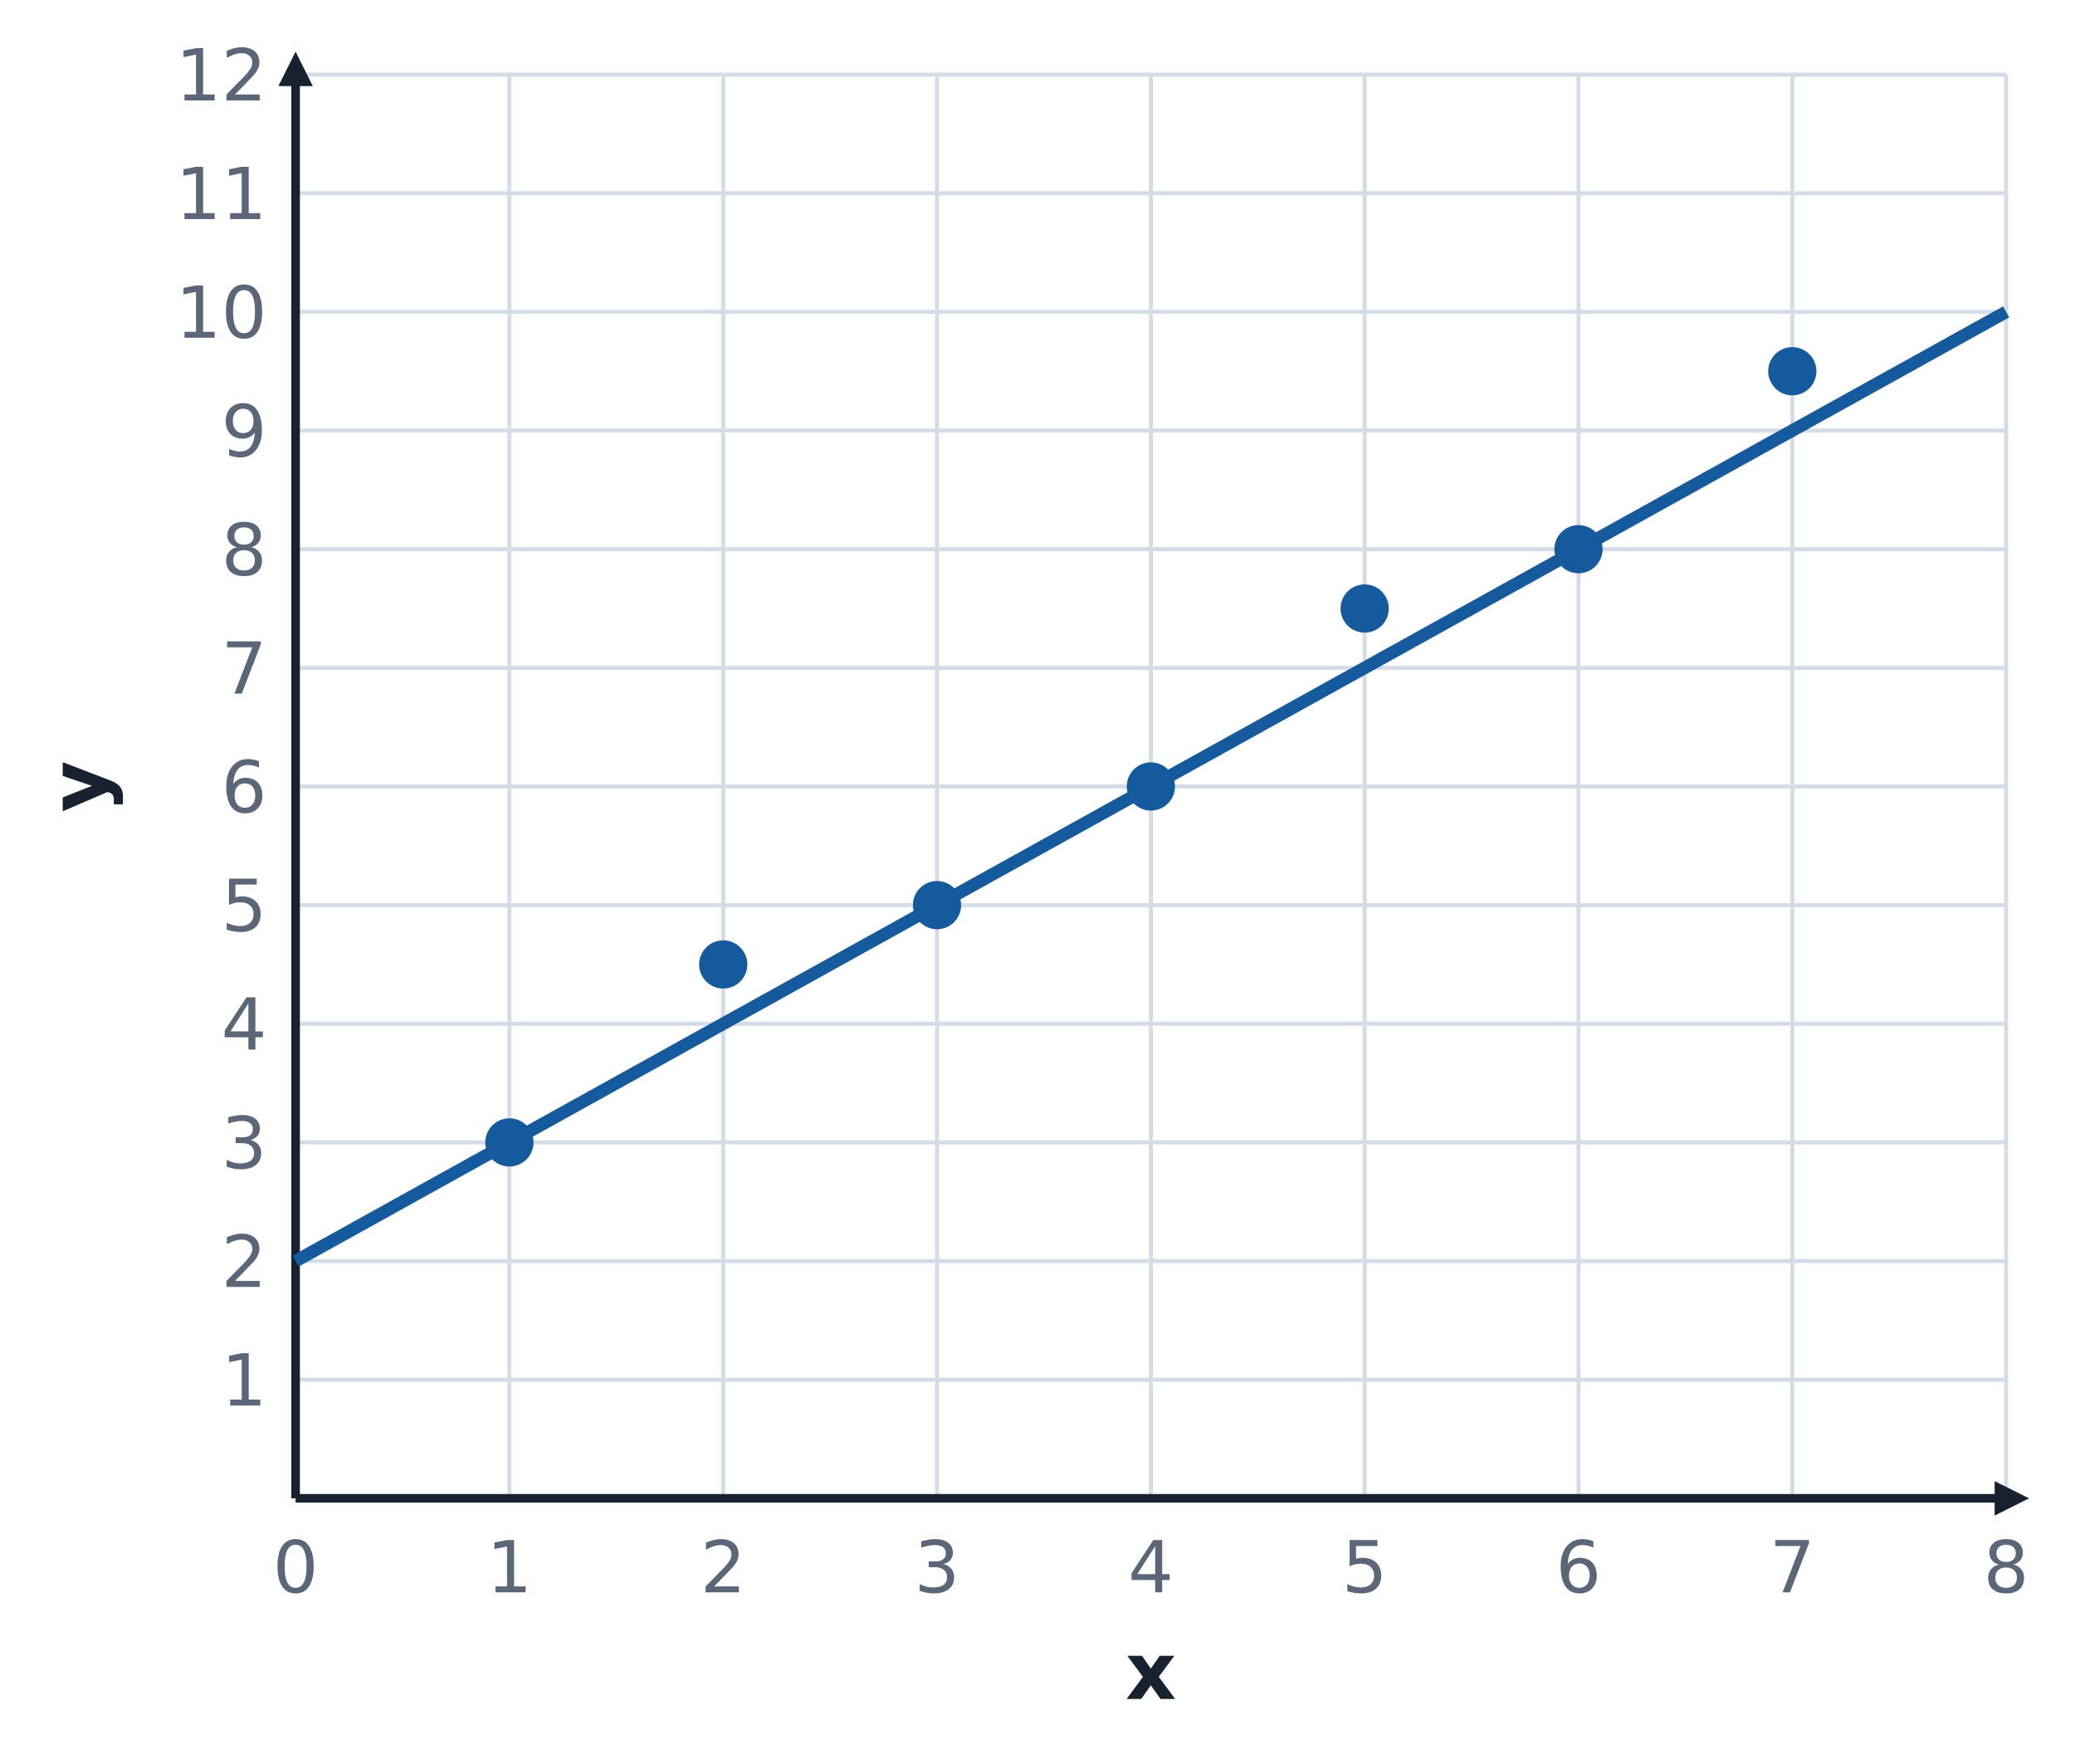
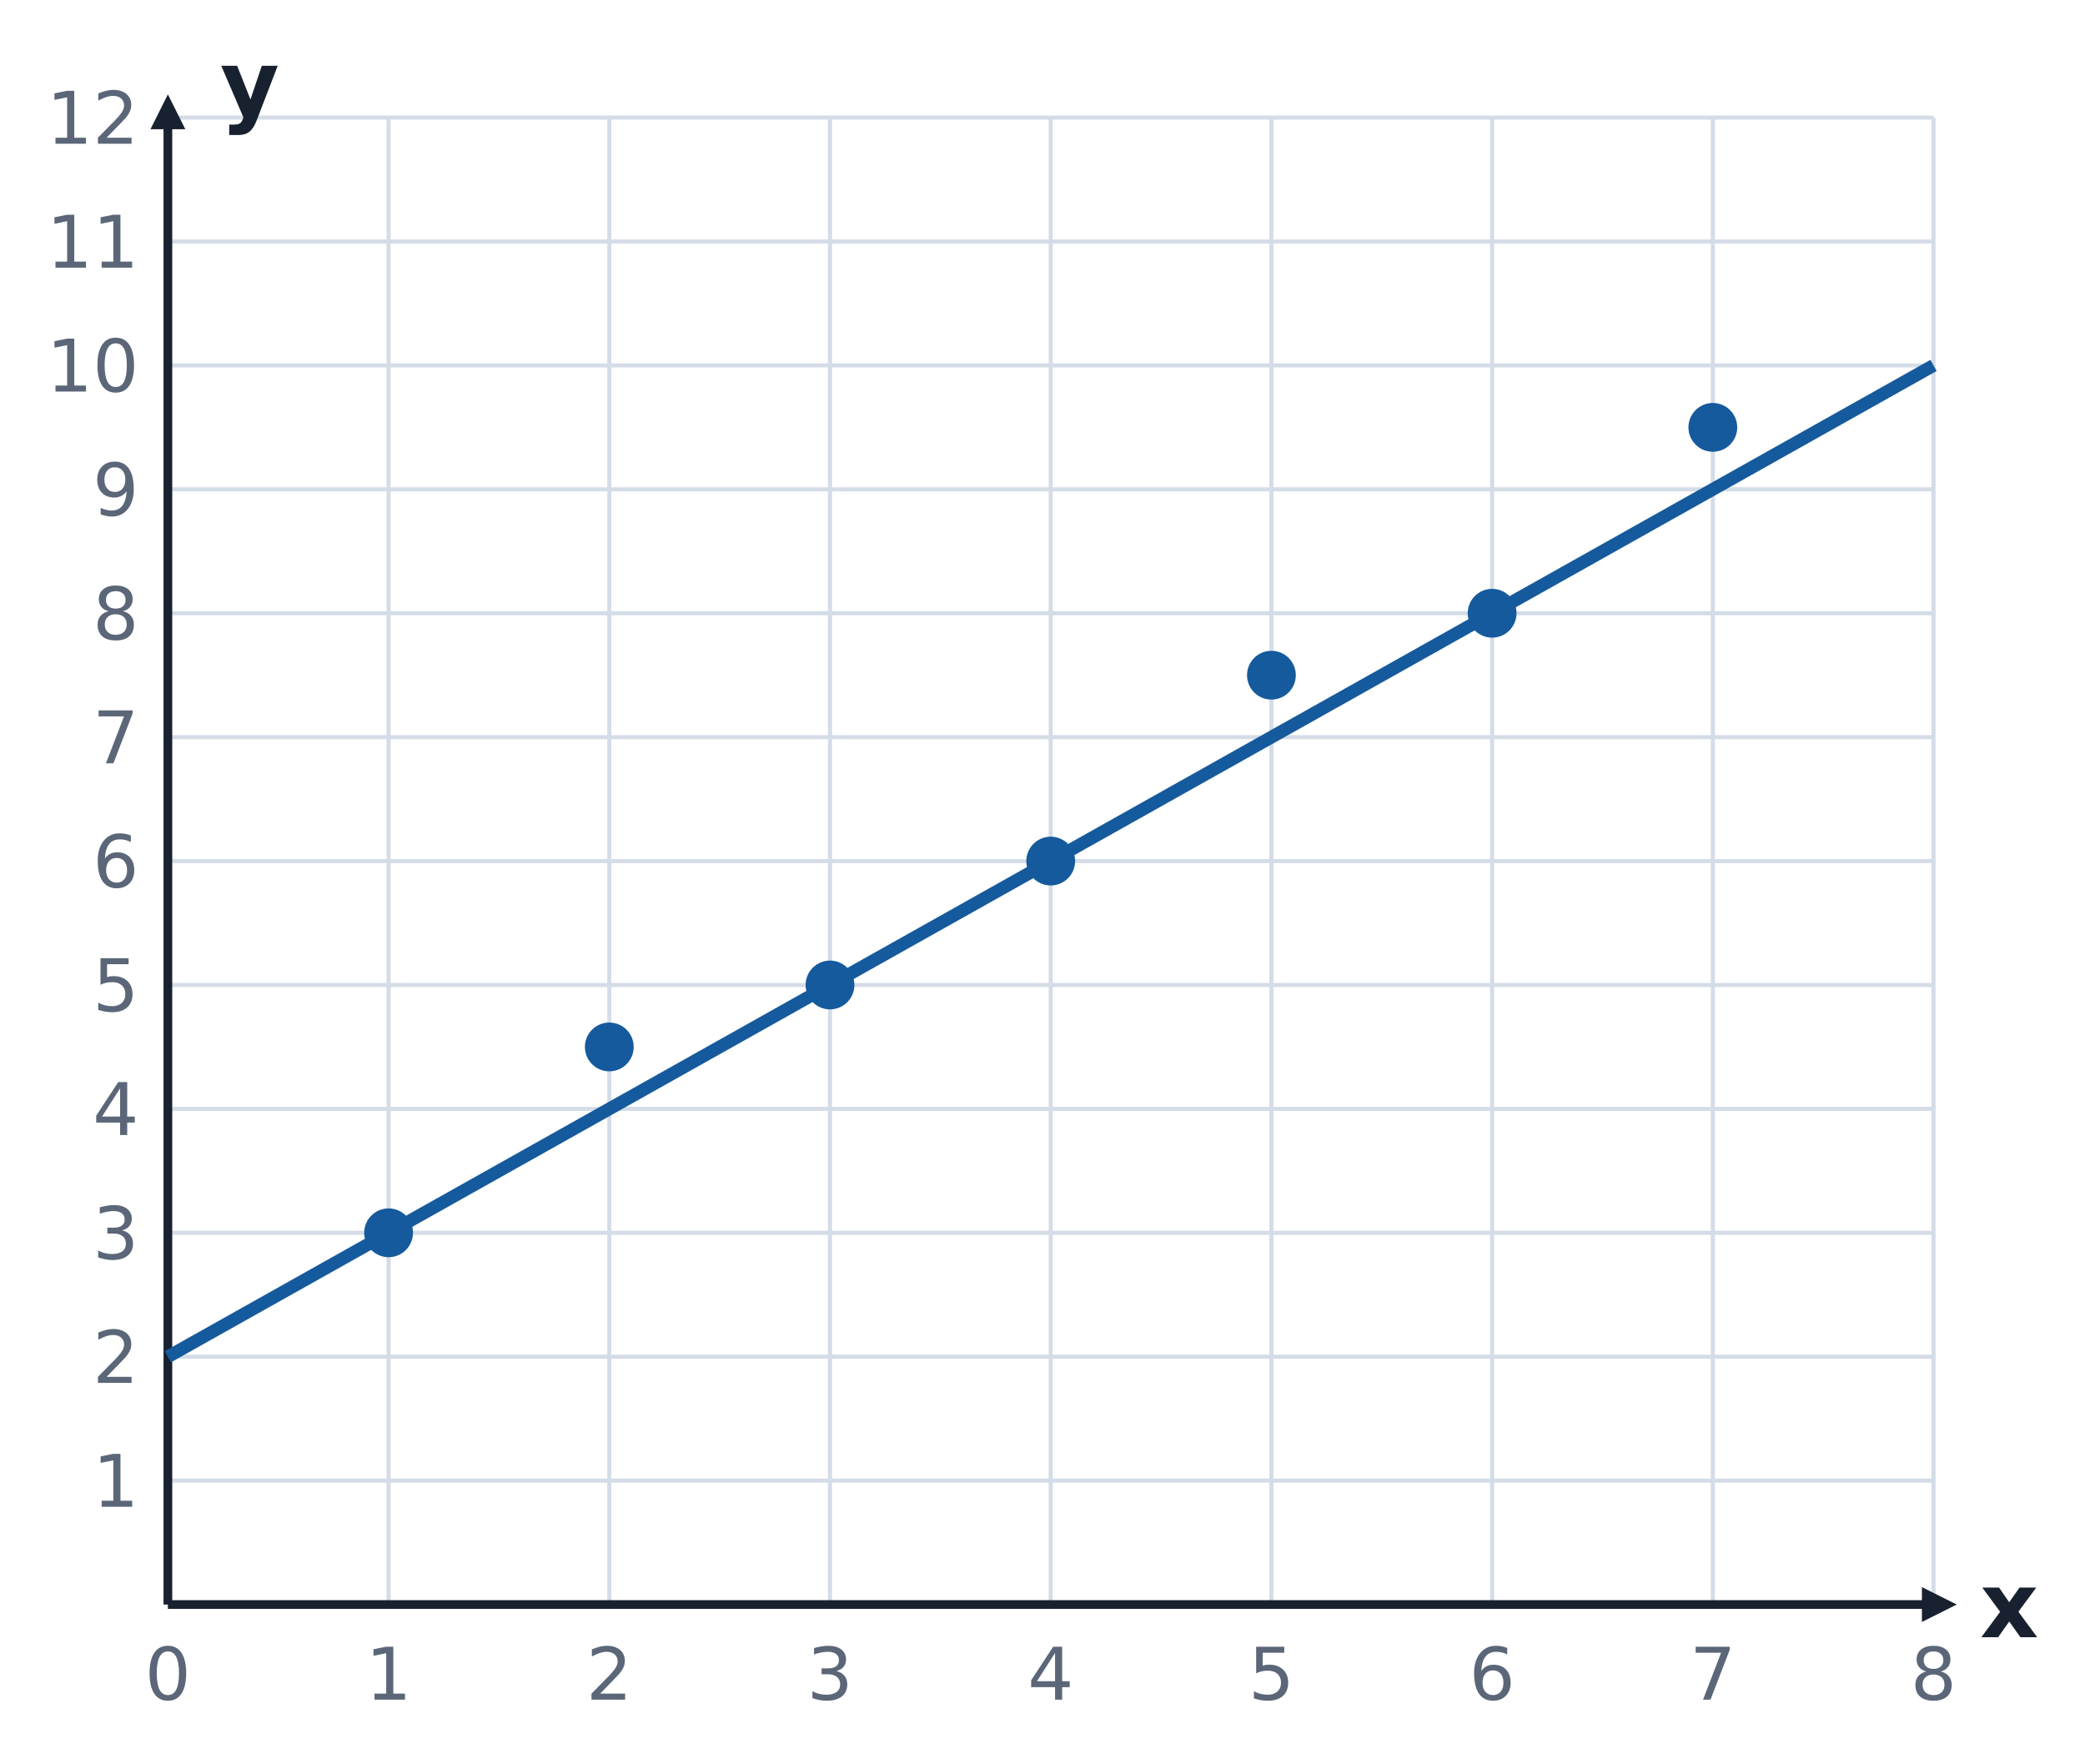
- <svg xmlns="http://www.w3.org/2000/svg" xmlns:xlink="http://www.w3.org/1999/xlink" version="1.1" width="361.497" height="307.25" viewBox="0 0 361.497 307.25">
+ <svg xmlns="http://www.w3.org/2000/svg" xmlns:xlink="http://www.w3.org/1999/xlink" version="1.1" width="358.984" height="303.624" viewBox="0 0 358.984 303.624">
  <defs>
    <clipPath id="clip_1">
-       <path transform="matrix(1,0,0,-1,-18.50322,322.9971)" d="M18.503 15.747H380V322.997H18.503Z" clip-rule="evenodd" />
+       <path transform="matrix(1,0,0,-1,-25.09424,322.2464)" d="M25.094 18.622H384.078V322.246H25.094Z" clip-rule="evenodd" />
    </clipPath>
    <path id="font_2_17" d="M.318 .664C.267 .664 .229 .639 .203 .589 .178 .539 .165 .464 .165 .364 .165 .264 .178 .188 .203 .138 .229 .088 .267 .063 .318 .063 .369 .063 .407 .088 .433 .138 .458 .188 .471 .264 .471 .364 .471 .464 .458 .539 .433 .589 .407 .639 .369 .664 .318 .664M.318 .742C.4 .742 .462 .71 .505 .645 .548 .581 .57 .487 .57 .364 .57 .241 .548 .147 .505 .082 .462 .018 .4-.015 .318-.015 .236-.015 .174 .018 .131 .082 .087 .147 .066 .241 .066 .364 .066 .487 .087 .581 .131 .645 .174 .71 .236 .742 .318 .742Z" />
    <path id="font_2_18" d="M.124 .083H.285V.64L.11 .604V.694L.284 .729H.383V.083H.544V0H.124V.083Z" />
    <path id="font_2_19" d="M.192 .083H.536V0H.073V.083C.111 .122 .162 .174 .226 .239 .291 .304 .332 .346 .348 .365 .38 .401 .402 .431 .414 .455 .427 .48 .433 .504 .433 .528 .433 .567 .42 .598 .392 .623 .365 .647 .33 .659 .286 .659 .255 .659 .223 .654 .188 .643 .154 .632 .117 .616 .078 .594V.693C.118 .709 .155 .722 .189 .73 .224 .738 .256 .742 .284 .742 .36 .742 .42 .723 .465 .686 .51 .648 .532 .597 .532 .534 .532 .504 .527 .476 .515 .449 .504 .422 .484 .39 .454 .354 .446 .345 .42 .317 .376 .272 .333 .227 .271 .164 .192 .083Z" />
    <path id="font_2_20" d="M.406 .394C.453 .383 .49 .362 .516 .33 .543 .298 .556 .259 .556 .212 .556 .14 .531 .084 .482 .045 .432 .005 .362-.015 .271-.015 .24-.015 .209-.012 .177-.006 .144 0 .111 .009 .076 .021V.117C.104 .101 .133 .089 .166 .081 .199 .072 .233 .068 .268 .068 .33 .068 .377 .081 .409 .105 .442 .13 .458 .165 .458 .212 .458 .255 .443 .289 .413 .313 .383 .337 .341 .35 .287 .35H.202V.431H.291C.34 .431 .377 .44 .402 .46 .428 .479 .441 .507 .441 .543 .441 .581 .428 .609 .401 .629 .375 .649 .337 .659 .287 .659 .26 .659 .231 .656 .2 .65 .169 .645 .135 .635 .098 .623V.711C.136 .721 .171 .729 .203 .734 .236 .74 .267 .742 .296 .742 .371 .742 .43 .725 .474 .691 .517 .657 .539 .611 .539 .553 .539 .513 .528 .479 .504 .451 .481 .424 .448 .404 .406 .394Z" />
    <path id="font_2_21" d="M.378 .643 .129 .254H.378V.643M.352 .729H.476V.254H.58V.172H.476V0H.378V.172H.049V.267L.352 .729Z" />
    <path id="font_2_22" d="M.108 .729H.495V.646H.198V.468C.213 .473 .227 .476 .241 .479 .256 .481 .27 .482 .284 .482 .366 .482 .43 .46 .478 .415 .525 .371 .549 .31 .549 .234 .549 .155 .524 .094 .476 .051 .427 .007 .358-.015 .269-.015 .238-.015 .207-.012 .176-.007 .144-.002 .111 .006 .077 .017V.116C.106 .1 .137 .088 .168 .08 .199 .072 .232 .068 .267 .068 .323 .068 .368 .083 .401 .113 .434 .143 .45 .183 .45 .234 .45 .285 .434 .325 .401 .355 .368 .385 .323 .399 .267 .399 .241 .399 .214 .396 .188 .391 .162 .385 .135 .376 .108 .363V.729Z" />
    <path id="font_2_23" d="M.33 .403C.286 .403 .251 .388 .225 .358 .199 .328 .186 .286 .186 .233 .186 .181 .199 .14 .225 .109 .251 .079 .286 .063 .33 .063 .374 .063 .409 .079 .435 .109 .461 .14 .474 .181 .474 .233 .474 .286 .461 .328 .435 .358 .409 .388 .374 .403 .33 .403M.526 .713V.623C.501 .635 .476 .644 .451 .65 .426 .656 .401 .659 .376 .659 .311 .659 .261 .637 .227 .593 .192 .549 .173 .483 .168 .394 .187 .422 .211 .444 .24 .459 .269 .474 .301 .481 .336 .481 .409 .481 .467 .459 .51 .415 .552 .37 .573 .31 .573 .233 .573 .159 .551 .098 .507 .053 .463 .008 .404-.015 .33-.015 .246-.015 .181 .018 .137 .082 .092 .147 .07 .241 .07 .364 .07 .479 .097 .571 .152 .639 .207 .708 .28 .742 .372 .742 .397 .742 .422 .74 .447 .735 .472 .73 .499 .723 .526 .713Z" />
    <path id="font_2_24" d="M.082 .729H.551V.687L.286 0H.183L.432 .646H.082V.729Z" />
    <path id="font_2_25" d="M.318 .346C.271 .346 .234 .333 .207 .308 .18 .283 .167 .249 .167 .205 .167 .161 .18 .126 .207 .101 .234 .076 .271 .063 .318 .063 .365 .063 .402 .076 .429 .101 .456 .127 .469 .161 .469 .205 .469 .249 .456 .283 .429 .308 .402 .333 .365 .346 .318 .346M.219 .388C.177 .398 .144 .418 .12 .447 .097 .476 .085 .511 .085 .553 .085 .611 .106 .658 .147 .691 .189 .725 .246 .742 .318 .742 .39 .742 .447 .725 .489 .691 .53 .658 .551 .611 .551 .553 .551 .511 .539 .476 .515 .447 .492 .418 .459 .398 .417 .388 .465 .377 .502 .355 .528 .323 .555 .291 .568 .251 .568 .205 .568 .134 .546 .08 .503 .042 .46 .004 .398-.015 .318-.015 .237-.015 .176 .004 .133 .042 .089 .08 .068 .134 .068 .205 .068 .251 .081 .291 .108 .323 .135 .355 .172 .377 .219 .388M.183 .544C.183 .506 .195 .477 .219 .456 .242 .434 .275 .424 .318 .424 .36 .424 .393 .434 .417 .456 .441 .477 .453 .506 .453 .544 .453 .582 .441 .611 .417 .632 .393 .653 .36 .664 .318 .664 .275 .664 .242 .653 .219 .632 .195 .611 .183 .582 .183 .544Z" />
    <path id="font_2_26" d="M.11 .015V.104C.135 .093 .16 .084 .185 .078 .21 .071 .235 .068 .26 .068 .325 .068 .375 .09 .409 .134 .443 .178 .463 .245 .468 .334 .449 .306 .425 .285 .396 .27 .367 .255 .335 .247 .3 .247 .227 .247 .169 .269 .127 .313 .084 .357 .063 .418 .063 .494 .063 .569 .085 .629 .129 .674 .174 .72 .233 .742 .306 .742 .39 .742 .455 .71 .499 .645 .544 .581 .566 .487 .566 .364 .566 .249 .539 .157 .484 .088 .43 .02 .356-.015 .264-.015 .239-.015 .214-.012 .189-.007 .164-.002 .137 .005 .11 .015M.306 .324C.35 .324 .385 .339 .411 .37 .437 .4 .45 .441 .45 .494 .45 .547 .437 .588 .411 .618 .385 .649 .35 .664 .306 .664 .262 .664 .227 .649 .201 .618 .175 .588 .162 .547 .162 .494 .162 .441 .175 .4 .201 .37 .227 .339 .262 .324 .306 .324Z" />
    <path id="font_3_89" d="M.222 .28 .025 .547H.21L.322 .385 .435 .547H.62L.423 .281 .63 0H.445L.322 .173 .2 0H.015L.222 .28Z" />
    <path id="font_3_90" d="M.012 .547H.187L.334 .176 .459 .547H.634L.404-.051C.381-.112 .354-.155 .323-.179 .292-.204 .252-.216 .201-.216H.1V-.101H.155C.184-.101 .206-.096 .219-.086 .233-.077 .243-.06 .251-.036L.256-.021 .012 .547Z" />
  </defs>
  <g clip-path="url(#clip_1)">
-     <path transform="matrix(1,0,0,-1,-18.50322,322.9971)" stroke-width=".7" stroke-linecap="butt" stroke-miterlimit="10" stroke-linejoin="miter" fill="none" stroke="#d3dce7" d="M70 62V310" />
-     <path transform="matrix(1,0,0,-1,-18.50322,322.9971)" stroke-width=".7" stroke-linecap="butt" stroke-miterlimit="10" stroke-linejoin="miter" fill="none" stroke="#d3dce7" d="M107.25 62V310" />
-     <path transform="matrix(1,0,0,-1,-18.50322,322.9971)" stroke-width=".7" stroke-linecap="butt" stroke-miterlimit="10" stroke-linejoin="miter" fill="none" stroke="#d3dce7" d="M144.5 62V310" />
-     <path transform="matrix(1,0,0,-1,-18.50322,322.9971)" stroke-width=".7" stroke-linecap="butt" stroke-miterlimit="10" stroke-linejoin="miter" fill="none" stroke="#d3dce7" d="M181.75 62V310" />
-     <path transform="matrix(1,0,0,-1,-18.50322,322.9971)" stroke-width=".7" stroke-linecap="butt" stroke-miterlimit="10" stroke-linejoin="miter" fill="none" stroke="#d3dce7" d="M219 62V310" />
-     <path transform="matrix(1,0,0,-1,-18.50322,322.9971)" stroke-width=".7" stroke-linecap="butt" stroke-miterlimit="10" stroke-linejoin="miter" fill="none" stroke="#d3dce7" d="M256.25 62V310" />
-     <path transform="matrix(1,0,0,-1,-18.50322,322.9971)" stroke-width=".7" stroke-linecap="butt" stroke-miterlimit="10" stroke-linejoin="miter" fill="none" stroke="#d3dce7" d="M293.5 62V310" />
-     <path transform="matrix(1,0,0,-1,-18.50322,322.9971)" stroke-width=".7" stroke-linecap="butt" stroke-miterlimit="10" stroke-linejoin="miter" fill="none" stroke="#d3dce7" d="M330.75 62V310" />
-     <path transform="matrix(1,0,0,-1,-18.50322,322.9971)" stroke-width=".7" stroke-linecap="butt" stroke-miterlimit="10" stroke-linejoin="miter" fill="none" stroke="#d3dce7" d="M368 62V310" />
-     <path transform="matrix(1,0,0,-1,-18.50322,322.9971)" stroke-width=".7" stroke-linecap="butt" stroke-miterlimit="10" stroke-linejoin="miter" fill="none" stroke="#d3dce7" d="M70 62H368" />
-     <path transform="matrix(1,0,0,-1,-18.50322,322.9971)" stroke-width=".7" stroke-linecap="butt" stroke-miterlimit="10" stroke-linejoin="miter" fill="none" stroke="#d3dce7" d="M70 82.667H368" />
-     <path transform="matrix(1,0,0,-1,-18.50322,322.9971)" stroke-width=".7" stroke-linecap="butt" stroke-miterlimit="10" stroke-linejoin="miter" fill="none" stroke="#d3dce7" d="M70 103.333H368" />
-     <path transform="matrix(1,0,0,-1,-18.50322,322.9971)" stroke-width=".7" stroke-linecap="butt" stroke-miterlimit="10" stroke-linejoin="miter" fill="none" stroke="#d3dce7" d="M70 124H368" />
-     <path transform="matrix(1,0,0,-1,-18.50322,322.9971)" stroke-width=".7" stroke-linecap="butt" stroke-miterlimit="10" stroke-linejoin="miter" fill="none" stroke="#d3dce7" d="M70 144.667H368" />
-     <path transform="matrix(1,0,0,-1,-18.50322,322.9971)" stroke-width=".7" stroke-linecap="butt" stroke-miterlimit="10" stroke-linejoin="miter" fill="none" stroke="#d3dce7" d="M70 165.333H368" />
-     <path transform="matrix(1,0,0,-1,-18.50322,322.9971)" stroke-width=".7" stroke-linecap="butt" stroke-miterlimit="10" stroke-linejoin="miter" fill="none" stroke="#d3dce7" d="M70 186H368" />
-     <path transform="matrix(1,0,0,-1,-18.50322,322.9971)" stroke-width=".7" stroke-linecap="butt" stroke-miterlimit="10" stroke-linejoin="miter" fill="none" stroke="#d3dce7" d="M70 206.667H368" />
-     <path transform="matrix(1,0,0,-1,-18.50322,322.9971)" stroke-width=".7" stroke-linecap="butt" stroke-miterlimit="10" stroke-linejoin="miter" fill="none" stroke="#d3dce7" d="M70 227.333H368" />
-     <path transform="matrix(1,0,0,-1,-18.50322,322.9971)" stroke-width=".7" stroke-linecap="butt" stroke-miterlimit="10" stroke-linejoin="miter" fill="none" stroke="#d3dce7" d="M70 248H368" />
-     <path transform="matrix(1,0,0,-1,-18.50322,322.9971)" stroke-width=".7" stroke-linecap="butt" stroke-miterlimit="10" stroke-linejoin="miter" fill="none" stroke="#d3dce7" d="M70 268.667H368" />
-     <path transform="matrix(1,0,0,-1,-18.50322,322.9971)" stroke-width=".7" stroke-linecap="butt" stroke-miterlimit="10" stroke-linejoin="miter" fill="none" stroke="#d3dce7" d="M70 289.333H368" />
-     <path transform="matrix(1,0,0,-1,-18.50322,322.9971)" stroke-width=".7" stroke-linecap="butt" stroke-miterlimit="10" stroke-linejoin="miter" fill="none" stroke="#d3dce7" d="M70 310H368" />
-     <path transform="matrix(1,0,0,-1,-18.50322,322.9971)" stroke-width="1.5" stroke-linecap="butt" stroke-miterlimit="10" stroke-linejoin="miter" fill="none" stroke="#18212f" d="M70 62H368" />
-     <path transform="matrix(1,0,0,-1,-18.50322,322.9971)" stroke-width="1.5" stroke-linecap="butt" stroke-miterlimit="10" stroke-linejoin="miter" fill="none" stroke="#18212f" d="M70 62V310" />
-     <path transform="matrix(1,0,0,-1,-18.50322,322.9971)" d="M372 62 366 65V59Z" fill="#18212f" fill-rule="evenodd" />
-     <path transform="matrix(1,0,0,-1,-18.50322,322.9971)" d="M70 314 67 308H73Z" fill="#18212f" fill-rule="evenodd" />
-     <use data-text="0" xlink:href="#font_2_17" transform="matrix(12.5,0,0,-12.5,47.52034,277.3721)" fill="#5b6778" />
-     <use data-text="1" xlink:href="#font_2_18" transform="matrix(12.5,0,0,-12.5,84.77037,277.3721)" fill="#5b6778" />
-     <use data-text="2" xlink:href="#font_2_19" transform="matrix(12.5,0,0,-12.5,122.0204,277.3721)" fill="#5b6778" />
-     <use data-text="3" xlink:href="#font_2_20" transform="matrix(12.5,0,0,-12.5,159.2704,277.3721)" fill="#5b6778" />
-     <use data-text="4" xlink:href="#font_2_21" transform="matrix(12.5,0,0,-12.5,196.5204,277.3721)" fill="#5b6778" />
-     <use data-text="5" xlink:href="#font_2_22" transform="matrix(12.5,0,0,-12.5,233.7704,277.3721)" fill="#5b6778" />
-     <use data-text="6" xlink:href="#font_2_23" transform="matrix(12.5,0,0,-12.5,271.0204,277.3721)" fill="#5b6778" />
-     <use data-text="7" xlink:href="#font_2_24" transform="matrix(12.5,0,0,-12.5,308.2704,277.3721)" fill="#5b6778" />
-     <use data-text="8" xlink:href="#font_2_25" transform="matrix(12.5,0,0,-12.5,345.5204,277.3721)" fill="#5b6778" />
-     <use data-text="1" xlink:href="#font_2_18" transform="matrix(12.5,0,0,-12.5,38.5439,244.8304)" fill="#5b6778" />
-     <use data-text="2" xlink:href="#font_2_19" transform="matrix(12.5,0,0,-12.5,38.5439,224.1637)" fill="#5b6778" />
-     <use data-text="3" xlink:href="#font_2_20" transform="matrix(12.5,0,0,-12.5,38.5439,203.4971)" fill="#5b6778" />
-     <use data-text="4" xlink:href="#font_2_21" transform="matrix(12.5,0,0,-12.5,38.5439,182.8304)" fill="#5b6778" />
-     <use data-text="5" xlink:href="#font_2_22" transform="matrix(12.5,0,0,-12.5,38.5439,162.1638)" fill="#5b6778" />
-     <use data-text="6" xlink:href="#font_2_23" transform="matrix(12.5,0,0,-12.5,38.5439,141.4971)" fill="#5b6778" />
-     <use data-text="7" xlink:href="#font_2_24" transform="matrix(12.5,0,0,-12.5,38.5439,120.8304)" fill="#5b6778" />
-     <use data-text="8" xlink:href="#font_2_25" transform="matrix(12.5,0,0,-12.5,38.5439,100.1638)" fill="#5b6778" />
-     <use data-text="9" xlink:href="#font_2_26" transform="matrix(12.5,0,0,-12.5,38.5439,79.49707)" fill="#5b6778" />
-     <use data-text="1" xlink:href="#font_2_18" transform="matrix(12.5,0,0,-12.5,30.59101,58.83038)" fill="#5b6778" />
-     <use data-text="0" xlink:href="#font_2_17" transform="matrix(12.5,0,0,-12.5,38.54102,58.83038)" fill="#5b6778" />
-     <use data-text="1" xlink:href="#font_2_18" transform="matrix(12.5,0,0,-12.5,30.59101,38.16376)" fill="#5b6778" />
-     <use data-text="1" xlink:href="#font_2_18" transform="matrix(12.5,0,0,-12.5,38.54102,38.16376)" fill="#5b6778" />
-     <use data-text="1" xlink:href="#font_2_18" transform="matrix(12.5,0,0,-12.5,30.59101,17.49707)" fill="#5b6778" />
-     <use data-text="2" xlink:href="#font_2_19" transform="matrix(12.5,0,0,-12.5,38.54102,17.49707)" fill="#5b6778" />
-     <use data-text="x" xlink:href="#font_3_89" transform="matrix(13.75,0,0,-13.75,196.0623,295.9471)" fill="#18212f" />
-     <use data-text="y" xlink:href="#font_3_90" transform="matrix(0,-13.75,-13.75,-0,18.44678,141.4786)" fill="#18212f" />
-     <path transform="matrix(1,0,0,-1,-18.50322,322.9971)" stroke-width="2.2" stroke-linecap="butt" stroke-miterlimit="10" stroke-linejoin="miter" fill="none" stroke="#155a9c" d="M70 103.333 368 268.667" />
-     <path transform="matrix(1,0,0,-1,-18.50322,322.9971)" d="M111.45 124C111.45 126.32 109.57 128.2 107.25 128.2 104.93 128.2 103.05 126.32 103.05 124 103.05 121.68 104.93 119.8 107.25 119.8 109.57 119.8 111.45 121.68 111.45 124" fill="#155a9c" fill-rule="evenodd" />
-     <path transform="matrix(1,0,0,-1,-18.50322,322.9971)" d="M148.7 155C148.7 157.32 146.82 159.2 144.5 159.2 142.18 159.2 140.3 157.32 140.3 155 140.3 152.68 142.18 150.8 144.5 150.8 146.82 150.8 148.7 152.68 148.7 155" fill="#155a9c" fill-rule="evenodd" />
-     <path transform="matrix(1,0,0,-1,-18.50322,322.9971)" d="M185.95 165.333C185.95 167.653 184.07 169.533 181.75 169.533 179.43 169.533 177.55 167.653 177.55 165.333 177.55 163.014 179.43 161.133 181.75 161.133 184.07 161.133 185.95 163.014 185.95 165.333" fill="#155a9c" fill-rule="evenodd" />
-     <path transform="matrix(1,0,0,-1,-18.50322,322.9971)" d="M223.2 186C223.2 188.32 221.32 190.2 219 190.2 216.68 190.2 214.8 188.32 214.8 186 214.8 183.68 216.68 181.8 219 181.8 221.32 181.8 223.2 183.68 223.2 186" fill="#155a9c" fill-rule="evenodd" />
-     <path transform="matrix(1,0,0,-1,-18.50322,322.9971)" d="M260.45 217C260.45 219.32 258.57 221.2 256.25 221.2 253.93 221.2 252.05 219.32 252.05 217 252.05 214.68 253.93 212.8 256.25 212.8 258.57 212.8 260.45 214.68 260.45 217" fill="#155a9c" fill-rule="evenodd" />
-     <path transform="matrix(1,0,0,-1,-18.50322,322.9971)" d="M297.7 227.333C297.7 229.653 295.82 231.533 293.5 231.533 291.18 231.533 289.3 229.653 289.3 227.333 289.3 225.014 291.18 223.133 293.5 223.133 295.82 223.133 297.7 225.014 297.7 227.333" fill="#155a9c" fill-rule="evenodd" />
-     <path transform="matrix(1,0,0,-1,-18.50322,322.9971)" d="M334.95 258.333C334.95 260.653 333.07 262.533 330.75 262.533 328.43 262.533 326.55 260.653 326.55 258.333 326.55 256.014 328.43 254.133 330.75 254.133 333.07 254.133 334.95 256.014 334.95 258.333" fill="#155a9c" fill-rule="evenodd" />
+     <path transform="matrix(1,0,0,-1,-25.09424,322.2464)" stroke-width=".7" stroke-linecap="butt" stroke-miterlimit="10" stroke-linejoin="miter" fill="none" stroke="#d3dce7" d="M54 46V302" />
+     <path transform="matrix(1,0,0,-1,-25.09424,322.2464)" stroke-width=".7" stroke-linecap="butt" stroke-miterlimit="10" stroke-linejoin="miter" fill="none" stroke="#d3dce7" d="M92 46V302" />
+     <path transform="matrix(1,0,0,-1,-25.09424,322.2464)" stroke-width=".7" stroke-linecap="butt" stroke-miterlimit="10" stroke-linejoin="miter" fill="none" stroke="#d3dce7" d="M130 46V302" />
+     <path transform="matrix(1,0,0,-1,-25.09424,322.2464)" stroke-width=".7" stroke-linecap="butt" stroke-miterlimit="10" stroke-linejoin="miter" fill="none" stroke="#d3dce7" d="M168 46V302" />
+     <path transform="matrix(1,0,0,-1,-25.09424,322.2464)" stroke-width=".7" stroke-linecap="butt" stroke-miterlimit="10" stroke-linejoin="miter" fill="none" stroke="#d3dce7" d="M206 46V302" />
+     <path transform="matrix(1,0,0,-1,-25.09424,322.2464)" stroke-width=".7" stroke-linecap="butt" stroke-miterlimit="10" stroke-linejoin="miter" fill="none" stroke="#d3dce7" d="M244 46V302" />
+     <path transform="matrix(1,0,0,-1,-25.09424,322.2464)" stroke-width=".7" stroke-linecap="butt" stroke-miterlimit="10" stroke-linejoin="miter" fill="none" stroke="#d3dce7" d="M282 46V302" />
+     <path transform="matrix(1,0,0,-1,-25.09424,322.2464)" stroke-width=".7" stroke-linecap="butt" stroke-miterlimit="10" stroke-linejoin="miter" fill="none" stroke="#d3dce7" d="M320 46V302" />
+     <path transform="matrix(1,0,0,-1,-25.09424,322.2464)" stroke-width=".7" stroke-linecap="butt" stroke-miterlimit="10" stroke-linejoin="miter" fill="none" stroke="#d3dce7" d="M358 46V302" />
+     <path transform="matrix(1,0,0,-1,-25.09424,322.2464)" stroke-width=".7" stroke-linecap="butt" stroke-miterlimit="10" stroke-linejoin="miter" fill="none" stroke="#d3dce7" d="M54 46H358" />
+     <path transform="matrix(1,0,0,-1,-25.09424,322.2464)" stroke-width=".7" stroke-linecap="butt" stroke-miterlimit="10" stroke-linejoin="miter" fill="none" stroke="#d3dce7" d="M54 67.333H358" />
+     <path transform="matrix(1,0,0,-1,-25.09424,322.2464)" stroke-width=".7" stroke-linecap="butt" stroke-miterlimit="10" stroke-linejoin="miter" fill="none" stroke="#d3dce7" d="M54 88.667H358" />
+     <path transform="matrix(1,0,0,-1,-25.09424,322.2464)" stroke-width=".7" stroke-linecap="butt" stroke-miterlimit="10" stroke-linejoin="miter" fill="none" stroke="#d3dce7" d="M54 110H358" />
+     <path transform="matrix(1,0,0,-1,-25.09424,322.2464)" stroke-width=".7" stroke-linecap="butt" stroke-miterlimit="10" stroke-linejoin="miter" fill="none" stroke="#d3dce7" d="M54 131.333H358" />
+     <path transform="matrix(1,0,0,-1,-25.09424,322.2464)" stroke-width=".7" stroke-linecap="butt" stroke-miterlimit="10" stroke-linejoin="miter" fill="none" stroke="#d3dce7" d="M54 152.667H358" />
+     <path transform="matrix(1,0,0,-1,-25.09424,322.2464)" stroke-width=".7" stroke-linecap="butt" stroke-miterlimit="10" stroke-linejoin="miter" fill="none" stroke="#d3dce7" d="M54 174H358" />
+     <path transform="matrix(1,0,0,-1,-25.09424,322.2464)" stroke-width=".7" stroke-linecap="butt" stroke-miterlimit="10" stroke-linejoin="miter" fill="none" stroke="#d3dce7" d="M54 195.333H358" />
+     <path transform="matrix(1,0,0,-1,-25.09424,322.2464)" stroke-width=".7" stroke-linecap="butt" stroke-miterlimit="10" stroke-linejoin="miter" fill="none" stroke="#d3dce7" d="M54 216.667H358" />
+     <path transform="matrix(1,0,0,-1,-25.09424,322.2464)" stroke-width=".7" stroke-linecap="butt" stroke-miterlimit="10" stroke-linejoin="miter" fill="none" stroke="#d3dce7" d="M54 238H358" />
+     <path transform="matrix(1,0,0,-1,-25.09424,322.2464)" stroke-width=".7" stroke-linecap="butt" stroke-miterlimit="10" stroke-linejoin="miter" fill="none" stroke="#d3dce7" d="M54 259.333H358" />
+     <path transform="matrix(1,0,0,-1,-25.09424,322.2464)" stroke-width=".7" stroke-linecap="butt" stroke-miterlimit="10" stroke-linejoin="miter" fill="none" stroke="#d3dce7" d="M54 280.667H358" />
+     <path transform="matrix(1,0,0,-1,-25.09424,322.2464)" stroke-width=".7" stroke-linecap="butt" stroke-miterlimit="10" stroke-linejoin="miter" fill="none" stroke="#d3dce7" d="M54 302H358" />
+     <path transform="matrix(1,0,0,-1,-25.09424,322.2464)" stroke-width="1.5" stroke-linecap="butt" stroke-miterlimit="10" stroke-linejoin="miter" fill="none" stroke="#18212f" d="M54 46H358" />
+     <path transform="matrix(1,0,0,-1,-25.09424,322.2464)" stroke-width="1.5" stroke-linecap="butt" stroke-miterlimit="10" stroke-linejoin="miter" fill="none" stroke="#18212f" d="M54 46V302" />
+     <path transform="matrix(1,0,0,-1,-25.09424,322.2464)" d="M362 46 356 49V43Z" fill="#18212f" fill-rule="evenodd" />
+     <path transform="matrix(1,0,0,-1,-25.09424,322.2464)" d="M54 306 51 300H57Z" fill="#18212f" fill-rule="evenodd" />
+     <use data-text="0" xlink:href="#font_2_17" transform="matrix(12.5,0,0,-12.5,24.92932,292.6214)" fill="#5b6778" />
+     <use data-text="1" xlink:href="#font_2_18" transform="matrix(12.5,0,0,-12.5,62.92932,292.6214)" fill="#5b6778" />
+     <use data-text="2" xlink:href="#font_2_19" transform="matrix(12.5,0,0,-12.5,100.9294,292.6214)" fill="#5b6778" />
+     <use data-text="3" xlink:href="#font_2_20" transform="matrix(12.5,0,0,-12.5,138.9294,292.6214)" fill="#5b6778" />
+     <use data-text="4" xlink:href="#font_2_21" transform="matrix(12.5,0,0,-12.5,176.9294,292.6214)" fill="#5b6778" />
+     <use data-text="5" xlink:href="#font_2_22" transform="matrix(12.5,0,0,-12.5,214.9294,292.6214)" fill="#5b6778" />
+     <use data-text="6" xlink:href="#font_2_23" transform="matrix(12.5,0,0,-12.5,252.9293,292.6214)" fill="#5b6778" />
+     <use data-text="7" xlink:href="#font_2_24" transform="matrix(12.5,0,0,-12.5,290.9294,292.6214)" fill="#5b6778" />
+     <use data-text="8" xlink:href="#font_2_25" transform="matrix(12.5,0,0,-12.5,328.9294,292.6214)" fill="#5b6778" />
+     <use data-text="1" xlink:href="#font_2_18" transform="matrix(12.5,0,0,-12.5,15.95288,259.413)" fill="#5b6778" />
+     <use data-text="2" xlink:href="#font_2_19" transform="matrix(12.5,0,0,-12.5,15.95288,238.0797)" fill="#5b6778" />
+     <use data-text="3" xlink:href="#font_2_20" transform="matrix(12.5,0,0,-12.5,15.95288,216.7463)" fill="#5b6778" />
+     <use data-text="4" xlink:href="#font_2_21" transform="matrix(12.5,0,0,-12.5,15.95288,195.413)" fill="#5b6778" />
+     <use data-text="5" xlink:href="#font_2_22" transform="matrix(12.5,0,0,-12.5,15.95288,174.0796)" fill="#5b6778" />
+     <use data-text="6" xlink:href="#font_2_23" transform="matrix(12.5,0,0,-12.5,15.95288,152.7463)" fill="#5b6778" />
+     <use data-text="7" xlink:href="#font_2_24" transform="matrix(12.5,0,0,-12.5,15.95288,131.413)" fill="#5b6778" />
+     <use data-text="8" xlink:href="#font_2_25" transform="matrix(12.5,0,0,-12.5,15.95288,110.0796)" fill="#5b6778" />
+     <use data-text="9" xlink:href="#font_2_26" transform="matrix(12.5,0,0,-12.5,15.95288,88.74634)" fill="#5b6778" />
+     <use data-text="1" xlink:href="#font_2_18" transform="matrix(12.5,0,0,-12.5,8,67.41304)" fill="#5b6778" />
+     <use data-text="0" xlink:href="#font_2_17" transform="matrix(12.5,0,0,-12.5,15.95,67.41304)" fill="#5b6778" />
+     <use data-text="1" xlink:href="#font_2_18" transform="matrix(12.5,0,0,-12.5,8,46.07965)" fill="#5b6778" />
+     <use data-text="1" xlink:href="#font_2_18" transform="matrix(12.5,0,0,-12.5,15.95,46.07965)" fill="#5b6778" />
+     <use data-text="1" xlink:href="#font_2_18" transform="matrix(12.5,0,0,-12.5,8,24.74634)" fill="#5b6778" />
+     <use data-text="2" xlink:href="#font_2_19" transform="matrix(12.5,0,0,-12.5,15.95,24.74634)" fill="#5b6778" />
+     <use data-text="x" xlink:href="#font_3_89" transform="matrix(15.625,0,0,-15.625,340.9058,281.8714)" fill="#18212f" />
+     <use data-text="y" xlink:href="#font_3_90" transform="matrix(15.625,0,0,-15.625,37.90576,19.87134)" fill="#18212f" />
+     <path transform="matrix(1,0,0,-1,-25.09424,322.2464)" stroke-width="2.2" stroke-linecap="butt" stroke-miterlimit="10" stroke-linejoin="miter" fill="none" stroke="#155a9c" d="M54 88.667 358 259.333" />
+     <path transform="matrix(1,0,0,-1,-25.09424,322.2464)" d="M96.2 110C96.2 112.32 94.32 114.2 92 114.2 89.68 114.2 87.8 112.32 87.8 110 87.8 107.68 89.68 105.8 92 105.8 94.32 105.8 96.2 107.68 96.2 110" fill="#155a9c" fill-rule="evenodd" />
+     <path transform="matrix(1,0,0,-1,-25.09424,322.2464)" d="M134.2 142C134.2 144.32 132.32 146.2 130 146.2 127.68 146.2 125.8 144.32 125.8 142 125.8 139.68 127.68 137.8 130 137.8 132.32 137.8 134.2 139.68 134.2 142" fill="#155a9c" fill-rule="evenodd" />
+     <path transform="matrix(1,0,0,-1,-25.09424,322.2464)" d="M172.2 152.667C172.2 154.986 170.32 156.867 168 156.867 165.68 156.867 163.8 154.986 163.8 152.667 163.8 150.347 165.68 148.467 168 148.467 170.32 148.467 172.2 150.347 172.2 152.667" fill="#155a9c" fill-rule="evenodd" />
+     <path transform="matrix(1,0,0,-1,-25.09424,322.2464)" d="M210.2 174C210.2 176.32 208.32 178.2 206 178.2 203.68 178.2 201.8 176.32 201.8 174 201.8 171.68 203.68 169.8 206 169.8 208.32 169.8 210.2 171.68 210.2 174" fill="#155a9c" fill-rule="evenodd" />
+     <path transform="matrix(1,0,0,-1,-25.09424,322.2464)" d="M248.2 206C248.2 208.32 246.32 210.2 244 210.2 241.68 210.2 239.8 208.32 239.8 206 239.8 203.68 241.68 201.8 244 201.8 246.32 201.8 248.2 203.68 248.2 206" fill="#155a9c" fill-rule="evenodd" />
+     <path transform="matrix(1,0,0,-1,-25.09424,322.2464)" d="M286.2 216.667C286.2 218.986 284.32 220.867 282 220.867 279.68 220.867 277.8 218.986 277.8 216.667 277.8 214.347 279.68 212.467 282 212.467 284.32 212.467 286.2 214.347 286.2 216.667" fill="#155a9c" fill-rule="evenodd" />
+     <path transform="matrix(1,0,0,-1,-25.09424,322.2464)" d="M324.2 248.667C324.2 250.986 322.32 252.867 320 252.867 317.68 252.867 315.8 250.986 315.8 248.667 315.8 246.347 317.68 244.467 320 244.467 322.32 244.467 324.2 246.347 324.2 248.667" fill="#155a9c" fill-rule="evenodd" />
  </g>
</svg>
